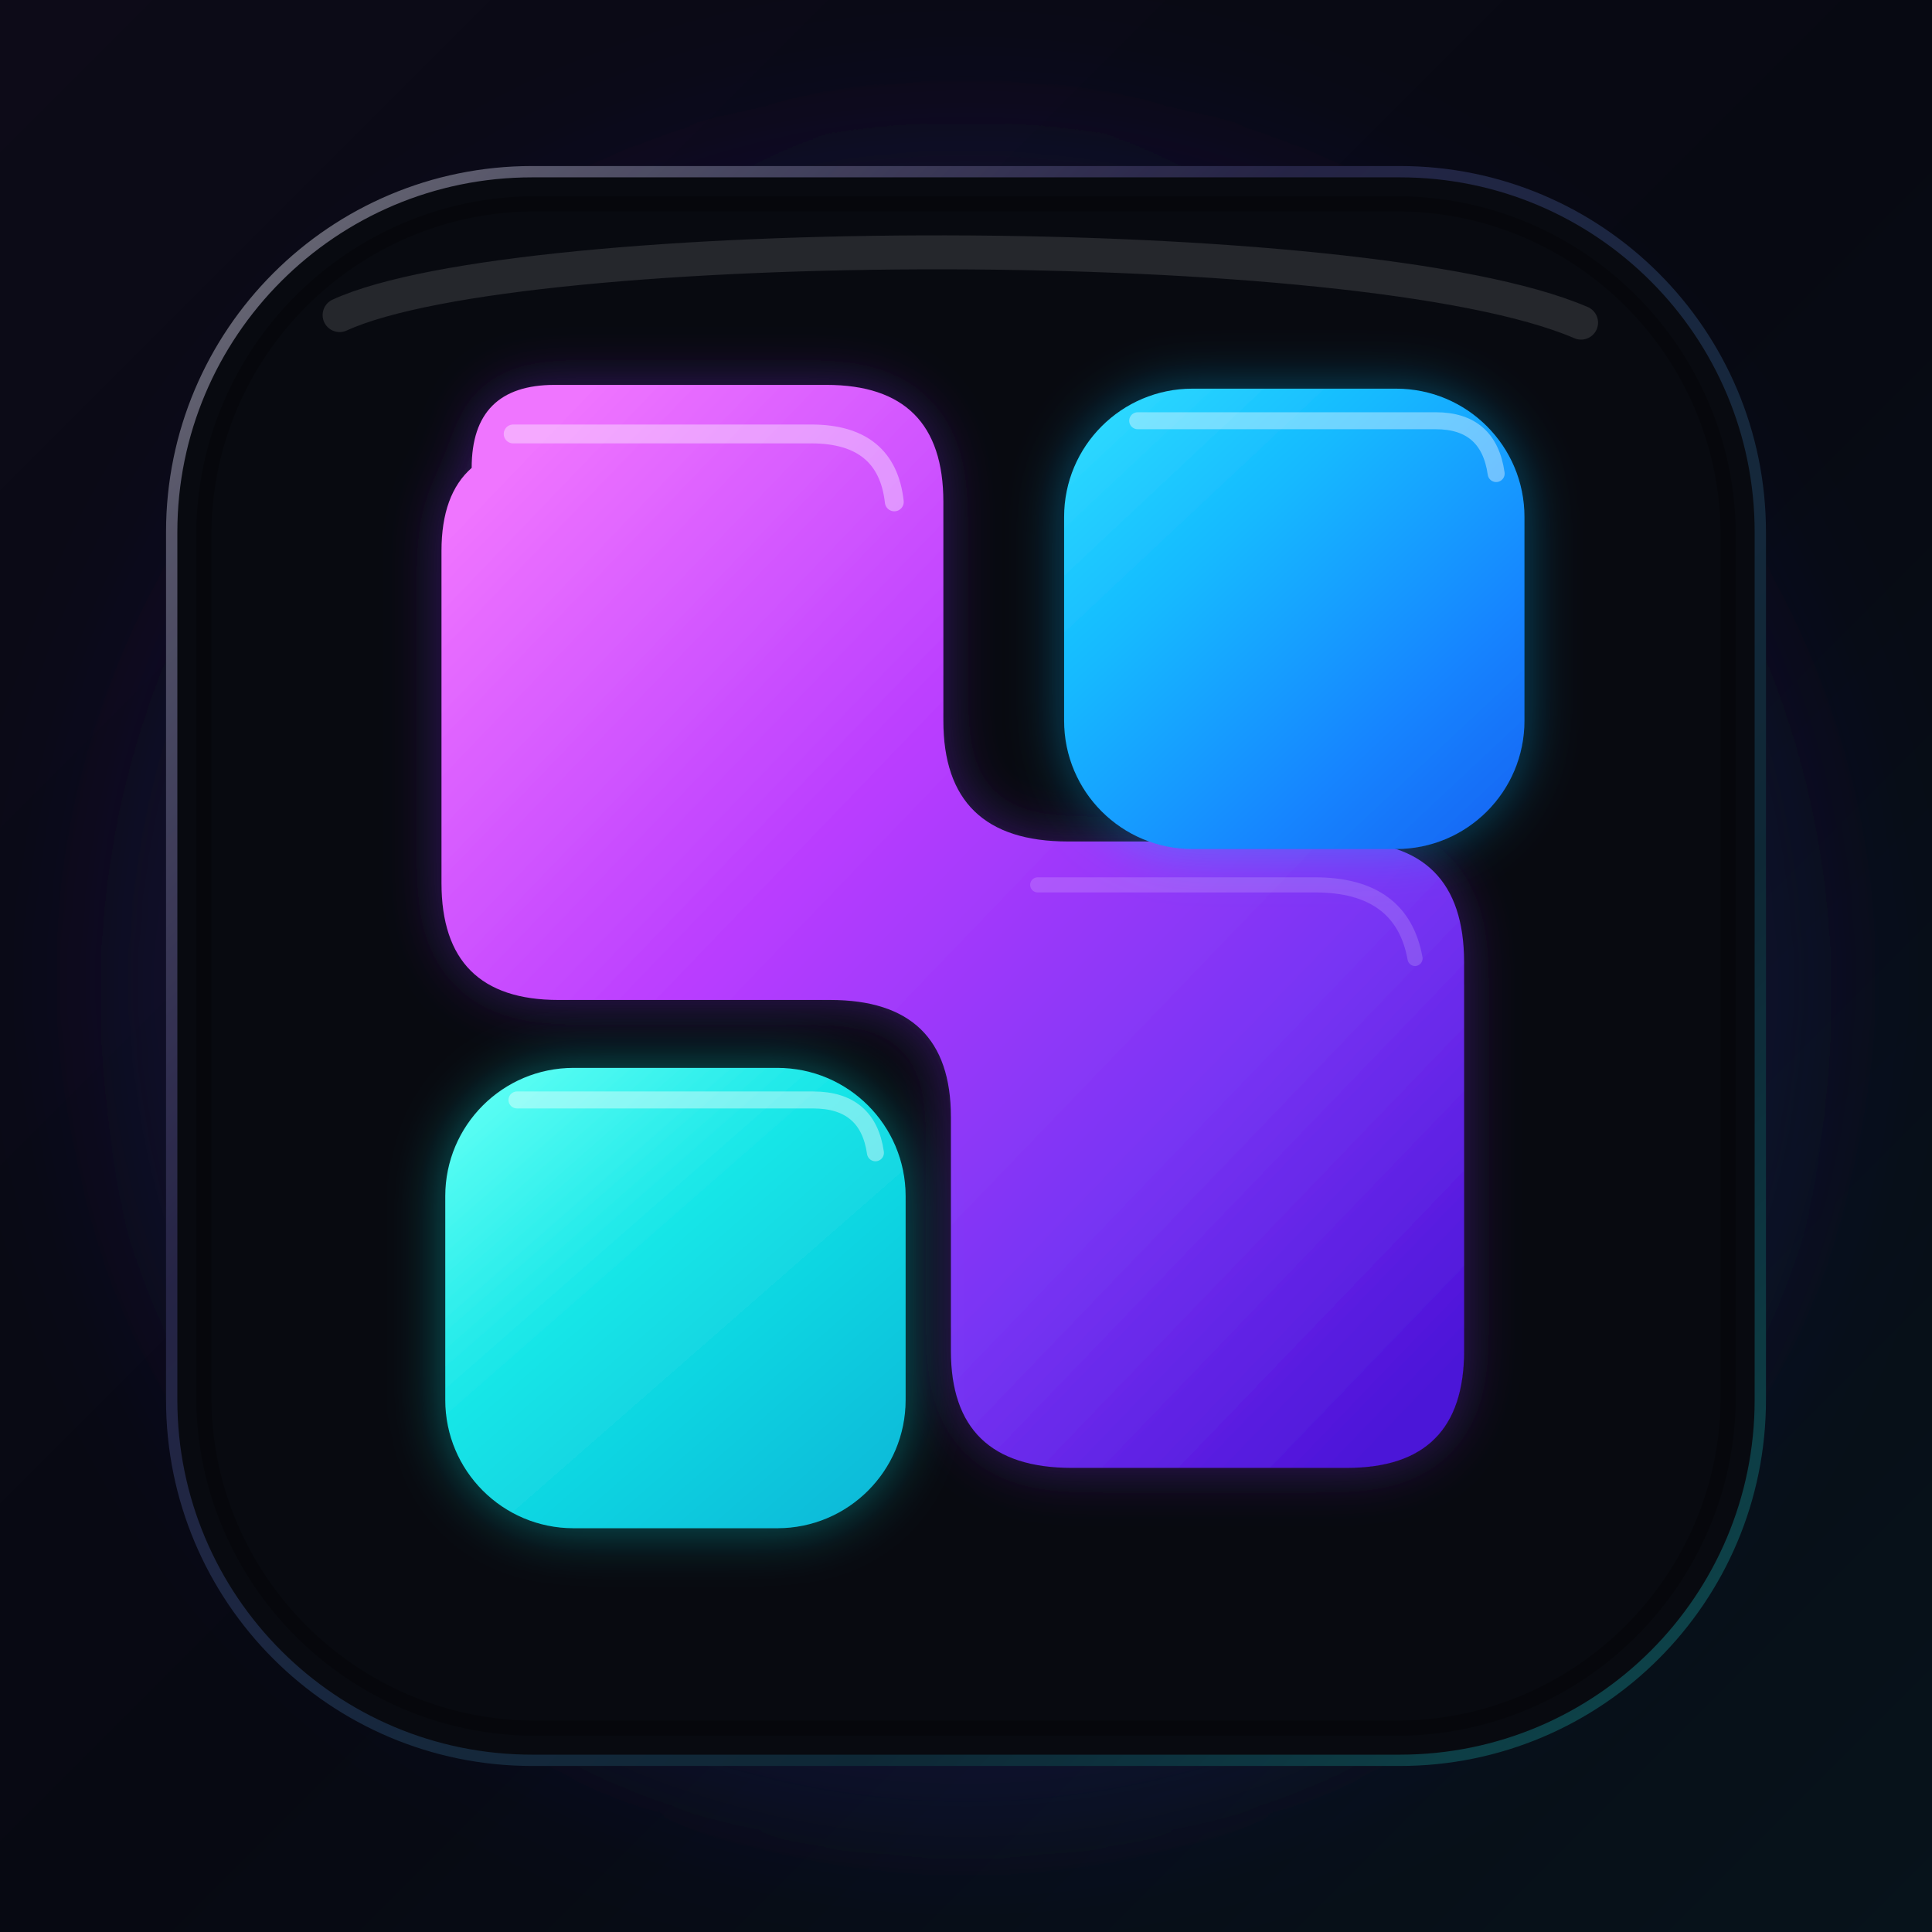
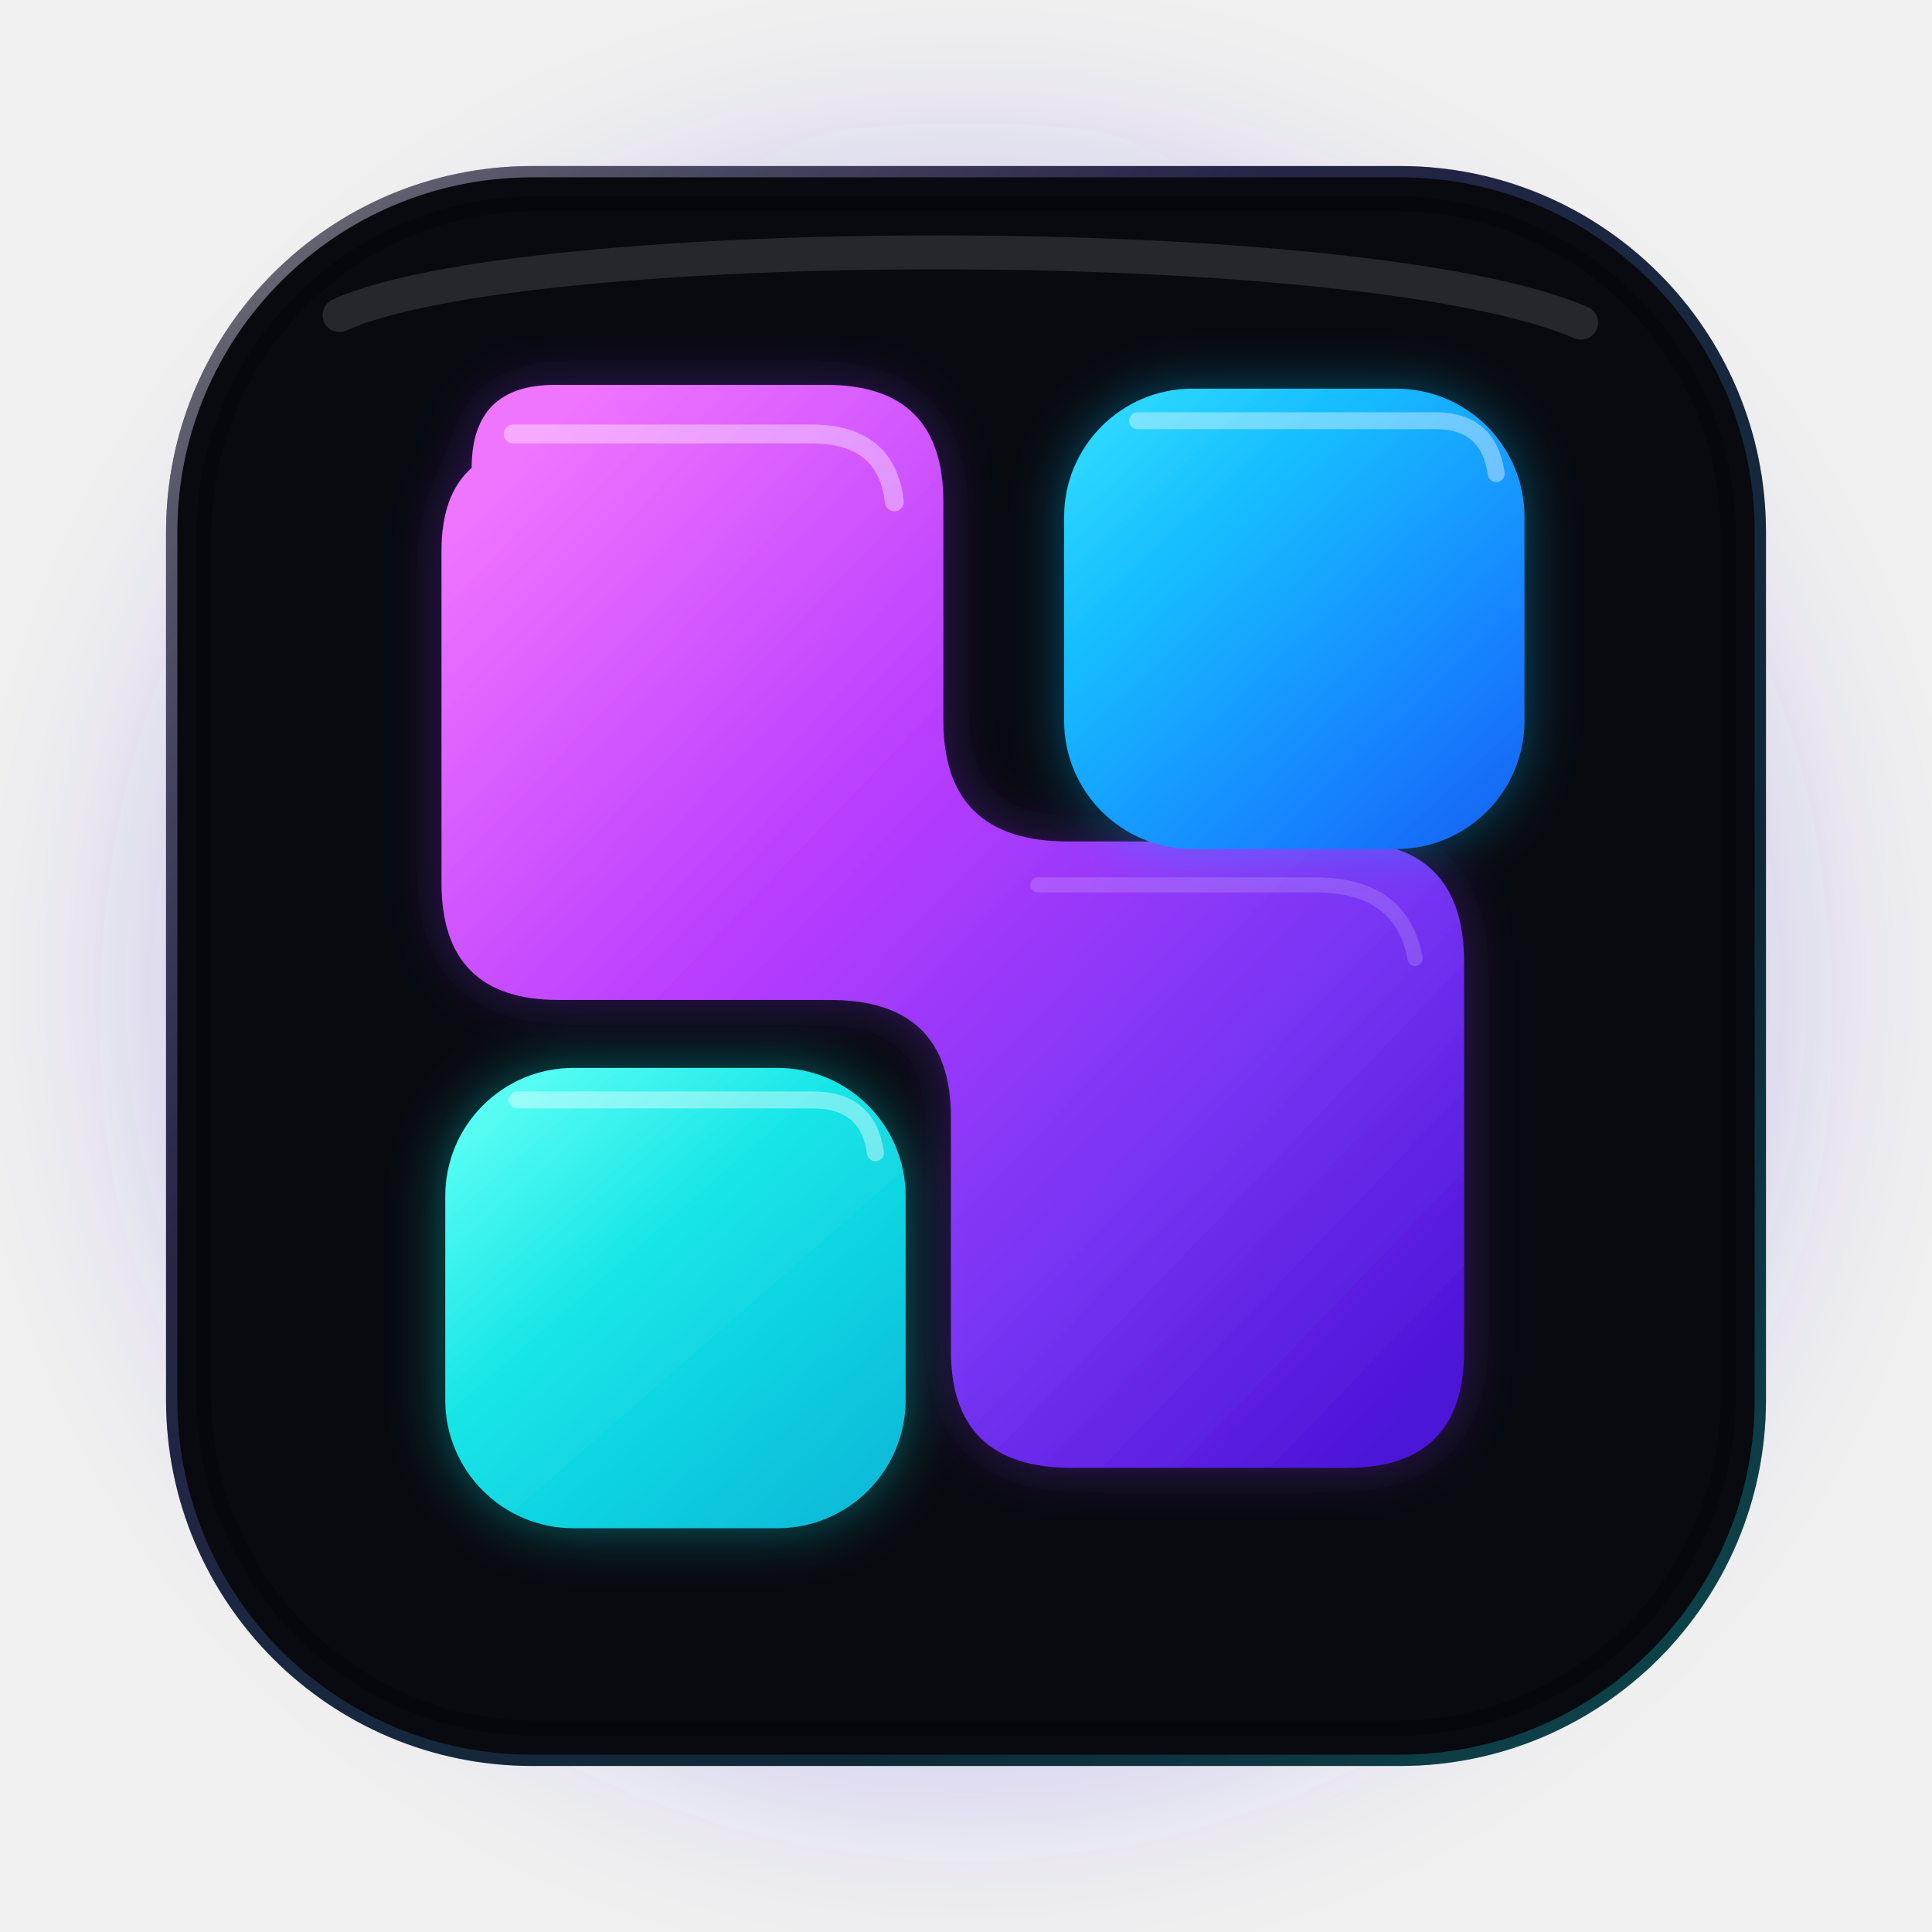
<svg xmlns="http://www.w3.org/2000/svg" width="1024" height="1024" viewBox="0 0 1024 1024">
  <defs>
-     <linearGradient id="bg" x1="0" y1="0" x2="1" y2="1">
-       <stop offset="0" stop-color="#0d0b18" />
-       <stop offset="0.52" stop-color="#070912" />
-       <stop offset="1" stop-color="#07131b" />
-     </linearGradient>
    <linearGradient id="purple" x1="0.08" y1="0.06" x2="0.95" y2="0.95">
      <stop offset="0" stop-color="#ef74ff" />
      <stop offset="0.38" stop-color="#b83cff" />
      <stop offset="0.72" stop-color="#7835f4" />
      <stop offset="1" stop-color="#4c14d8" />
    </linearGradient>
    <linearGradient id="blue" x1="0.05" y1="0.04" x2="0.95" y2="1">
      <stop offset="0" stop-color="#2fdcff" />
      <stop offset="0.32" stop-color="#13b9ff" />
      <stop offset="0.72" stop-color="#1685ff" />
      <stop offset="1" stop-color="#1764f3" />
    </linearGradient>
    <linearGradient id="cyan" x1="0.08" y1="0.04" x2="0.92" y2="1">
      <stop offset="0" stop-color="#5dfff4" />
      <stop offset="0.4" stop-color="#16e5e7" />
      <stop offset="1" stop-color="#07b8d8" />
    </linearGradient>
    <linearGradient id="rim" x1="0" y1="0" x2="1" y2="1">
      <stop offset="0" stop-color="#ffffff" stop-opacity="0.55" />
      <stop offset="0.35" stop-color="#8c7cff" stop-opacity="0.28" />
      <stop offset="0.72" stop-color="#2ccaff" stop-opacity="0.2" />
      <stop offset="1" stop-color="#16e7e1" stop-opacity="0.36" />
    </linearGradient>
    <radialGradient id="ambient" cx="50%" cy="49%" r="62%">
      <stop offset="0.52" stop-color="#000000" stop-opacity="0" />
-       <stop offset="0.78" stop-color="#4e2cff" stop-opacity="0.22" />
+       <stop offset="0.78" stop-color="#4e2cff" stop-opacity="0.24" />
      <stop offset="1" stop-color="#14dcff" stop-opacity="0" />
    </radialGradient>
-     <filter id="ambientBlur" x="-25%" y="-25%" width="150%" height="150%">
+     <filter id="ambientBlur" x="-30%" y="-30%" width="160%" height="160%">
      <feGaussianBlur stdDeviation="42" />
    </filter>
    <filter id="tileShadow" x="-30%" y="-30%" width="160%" height="160%">
      <feDropShadow dx="0" dy="18" stdDeviation="20" flood-color="#000000" flood-opacity="0.72" />
      <feDropShadow dx="0" dy="0" stdDeviation="14" flood-color="#8b39ff" flood-opacity="0.34" />
    </filter>
    <filter id="blueShadow" x="-30%" y="-30%" width="160%" height="160%">
      <feDropShadow dx="0" dy="18" stdDeviation="20" flood-color="#000000" flood-opacity="0.72" />
      <feDropShadow dx="0" dy="0" stdDeviation="14" flood-color="#14bfff" flood-opacity="0.38" />
    </filter>
    <filter id="cyanShadow" x="-30%" y="-30%" width="160%" height="160%">
      <feDropShadow dx="0" dy="18" stdDeviation="20" flood-color="#000000" flood-opacity="0.72" />
      <feDropShadow dx="0" dy="0" stdDeviation="14" flood-color="#19f0ed" flood-opacity="0.38" />
    </filter>
  </defs>
-   <rect width="1024" height="1024" fill="url(#bg)" />
-   <ellipse cx="512" cy="518" rx="445" ry="440" fill="url(#ambient)" filter="url(#ambientBlur)" opacity="0.78" />
+   <ellipse cx="512" cy="518" rx="445" ry="440" fill="url(#ambient)" filter="url(#ambientBlur)" opacity="0.82" />
  <rect x="88" y="88" width="848" height="848" rx="194" fill="#080a10" />
  <rect x="91" y="91" width="842" height="842" rx="191" fill="none" stroke="url(#rim)" stroke-width="6" opacity="0.8" />
  <path d="M180 167 C276 123 722 121 838 171" fill="none" stroke="#ffffff" stroke-opacity="0.12" stroke-width="18" stroke-linecap="round" />
  <path d="M250 248        Q250 204 294 204        H438        Q500 204 500 266        V382        Q500 446 566 446        H712        Q776 446 776 510        V716        Q776 778 714 778        H568        Q504 778 504 716        V592        Q504 530 440 530        H296        Q234 530 234 468        V292        Q234 262 250 248 Z" fill="url(#purple)" filter="url(#tileShadow)" />
  <path d="M272 230 H430 Q470 230 474 266" fill="none" stroke="#ffffff" stroke-opacity="0.38" stroke-width="10" stroke-linecap="round" />
  <path d="M550 469 H697 Q743 469 750 508" fill="none" stroke="#ffffff" stroke-opacity="0.16" stroke-width="8" stroke-linecap="round" />
  <rect x="564" y="206" width="244" height="244" rx="68" fill="url(#blue)" filter="url(#blueShadow)" />
  <path d="M603 223 H761 Q789 223 793 251" fill="none" stroke="#ffffff" stroke-opacity="0.38" stroke-width="9" stroke-linecap="round" />
  <rect x="236" y="566" width="244" height="244" rx="68" fill="url(#cyan)" filter="url(#cyanShadow)" />
  <path d="M274 583 H431 Q460 583 464 611" fill="none" stroke="#ffffff" stroke-opacity="0.4" stroke-width="9" stroke-linecap="round" />
  <rect x="108" y="108" width="808" height="808" rx="176" fill="none" stroke="#000000" stroke-opacity="0.28" stroke-width="8" />
</svg>
